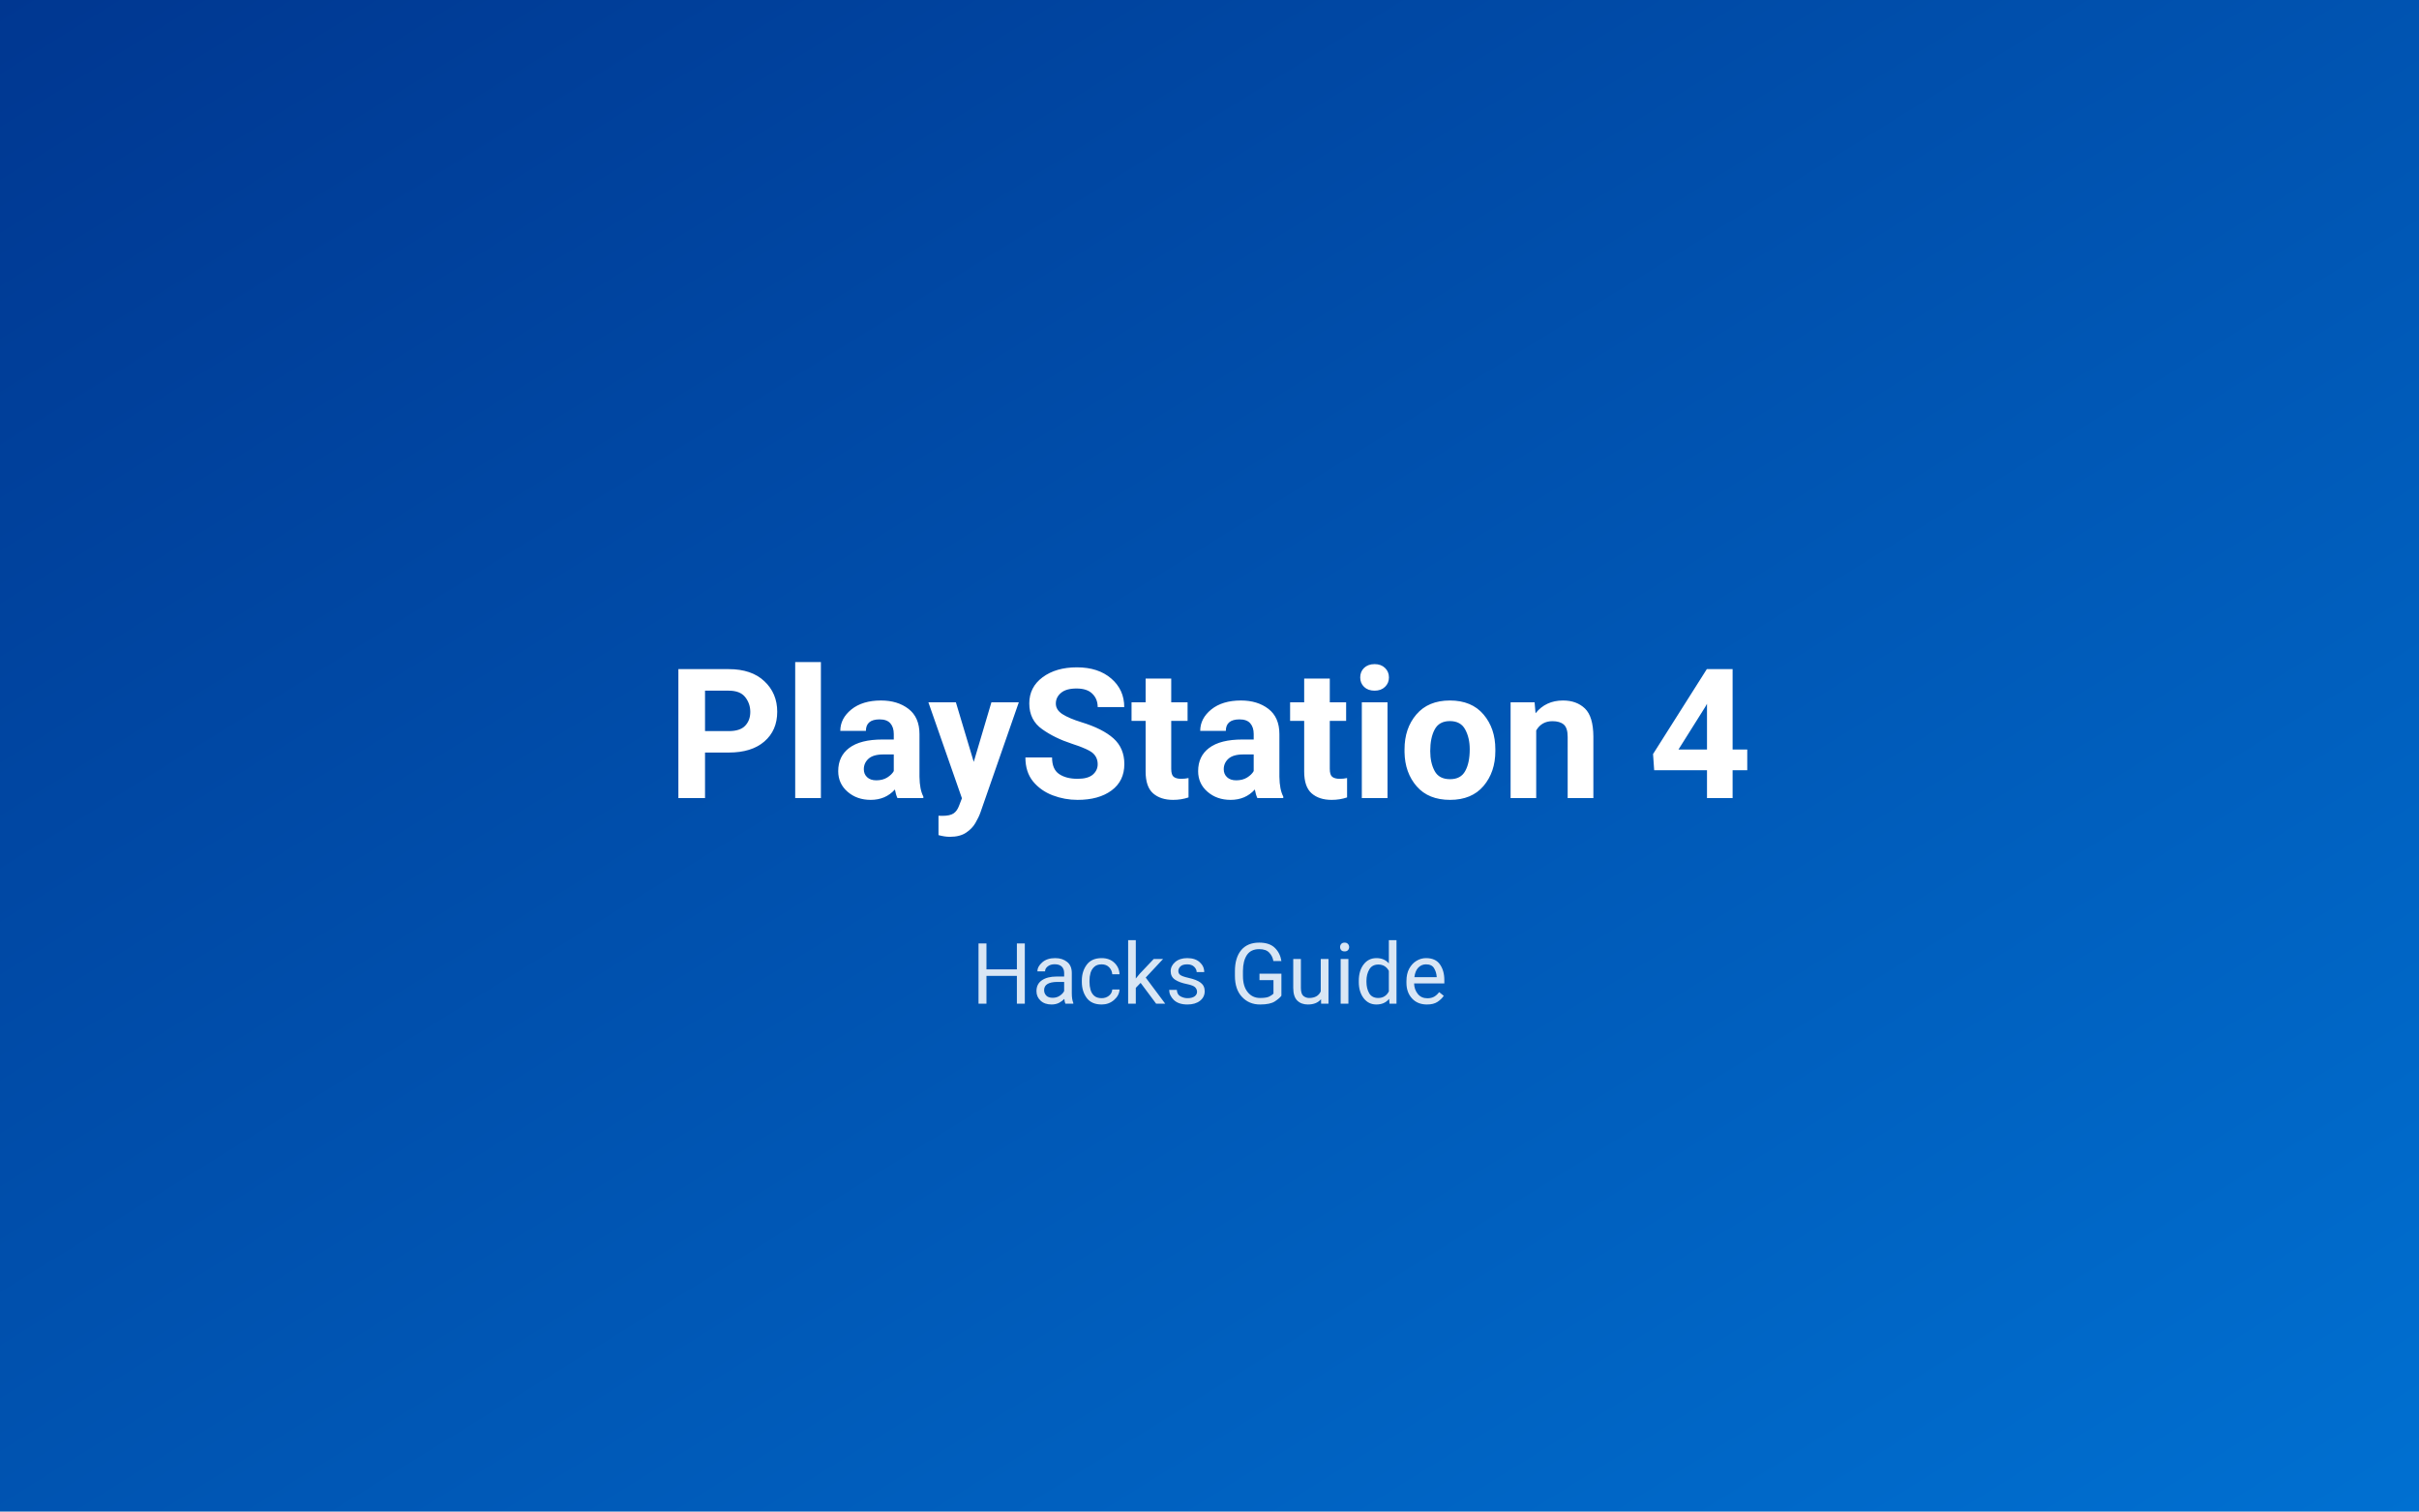
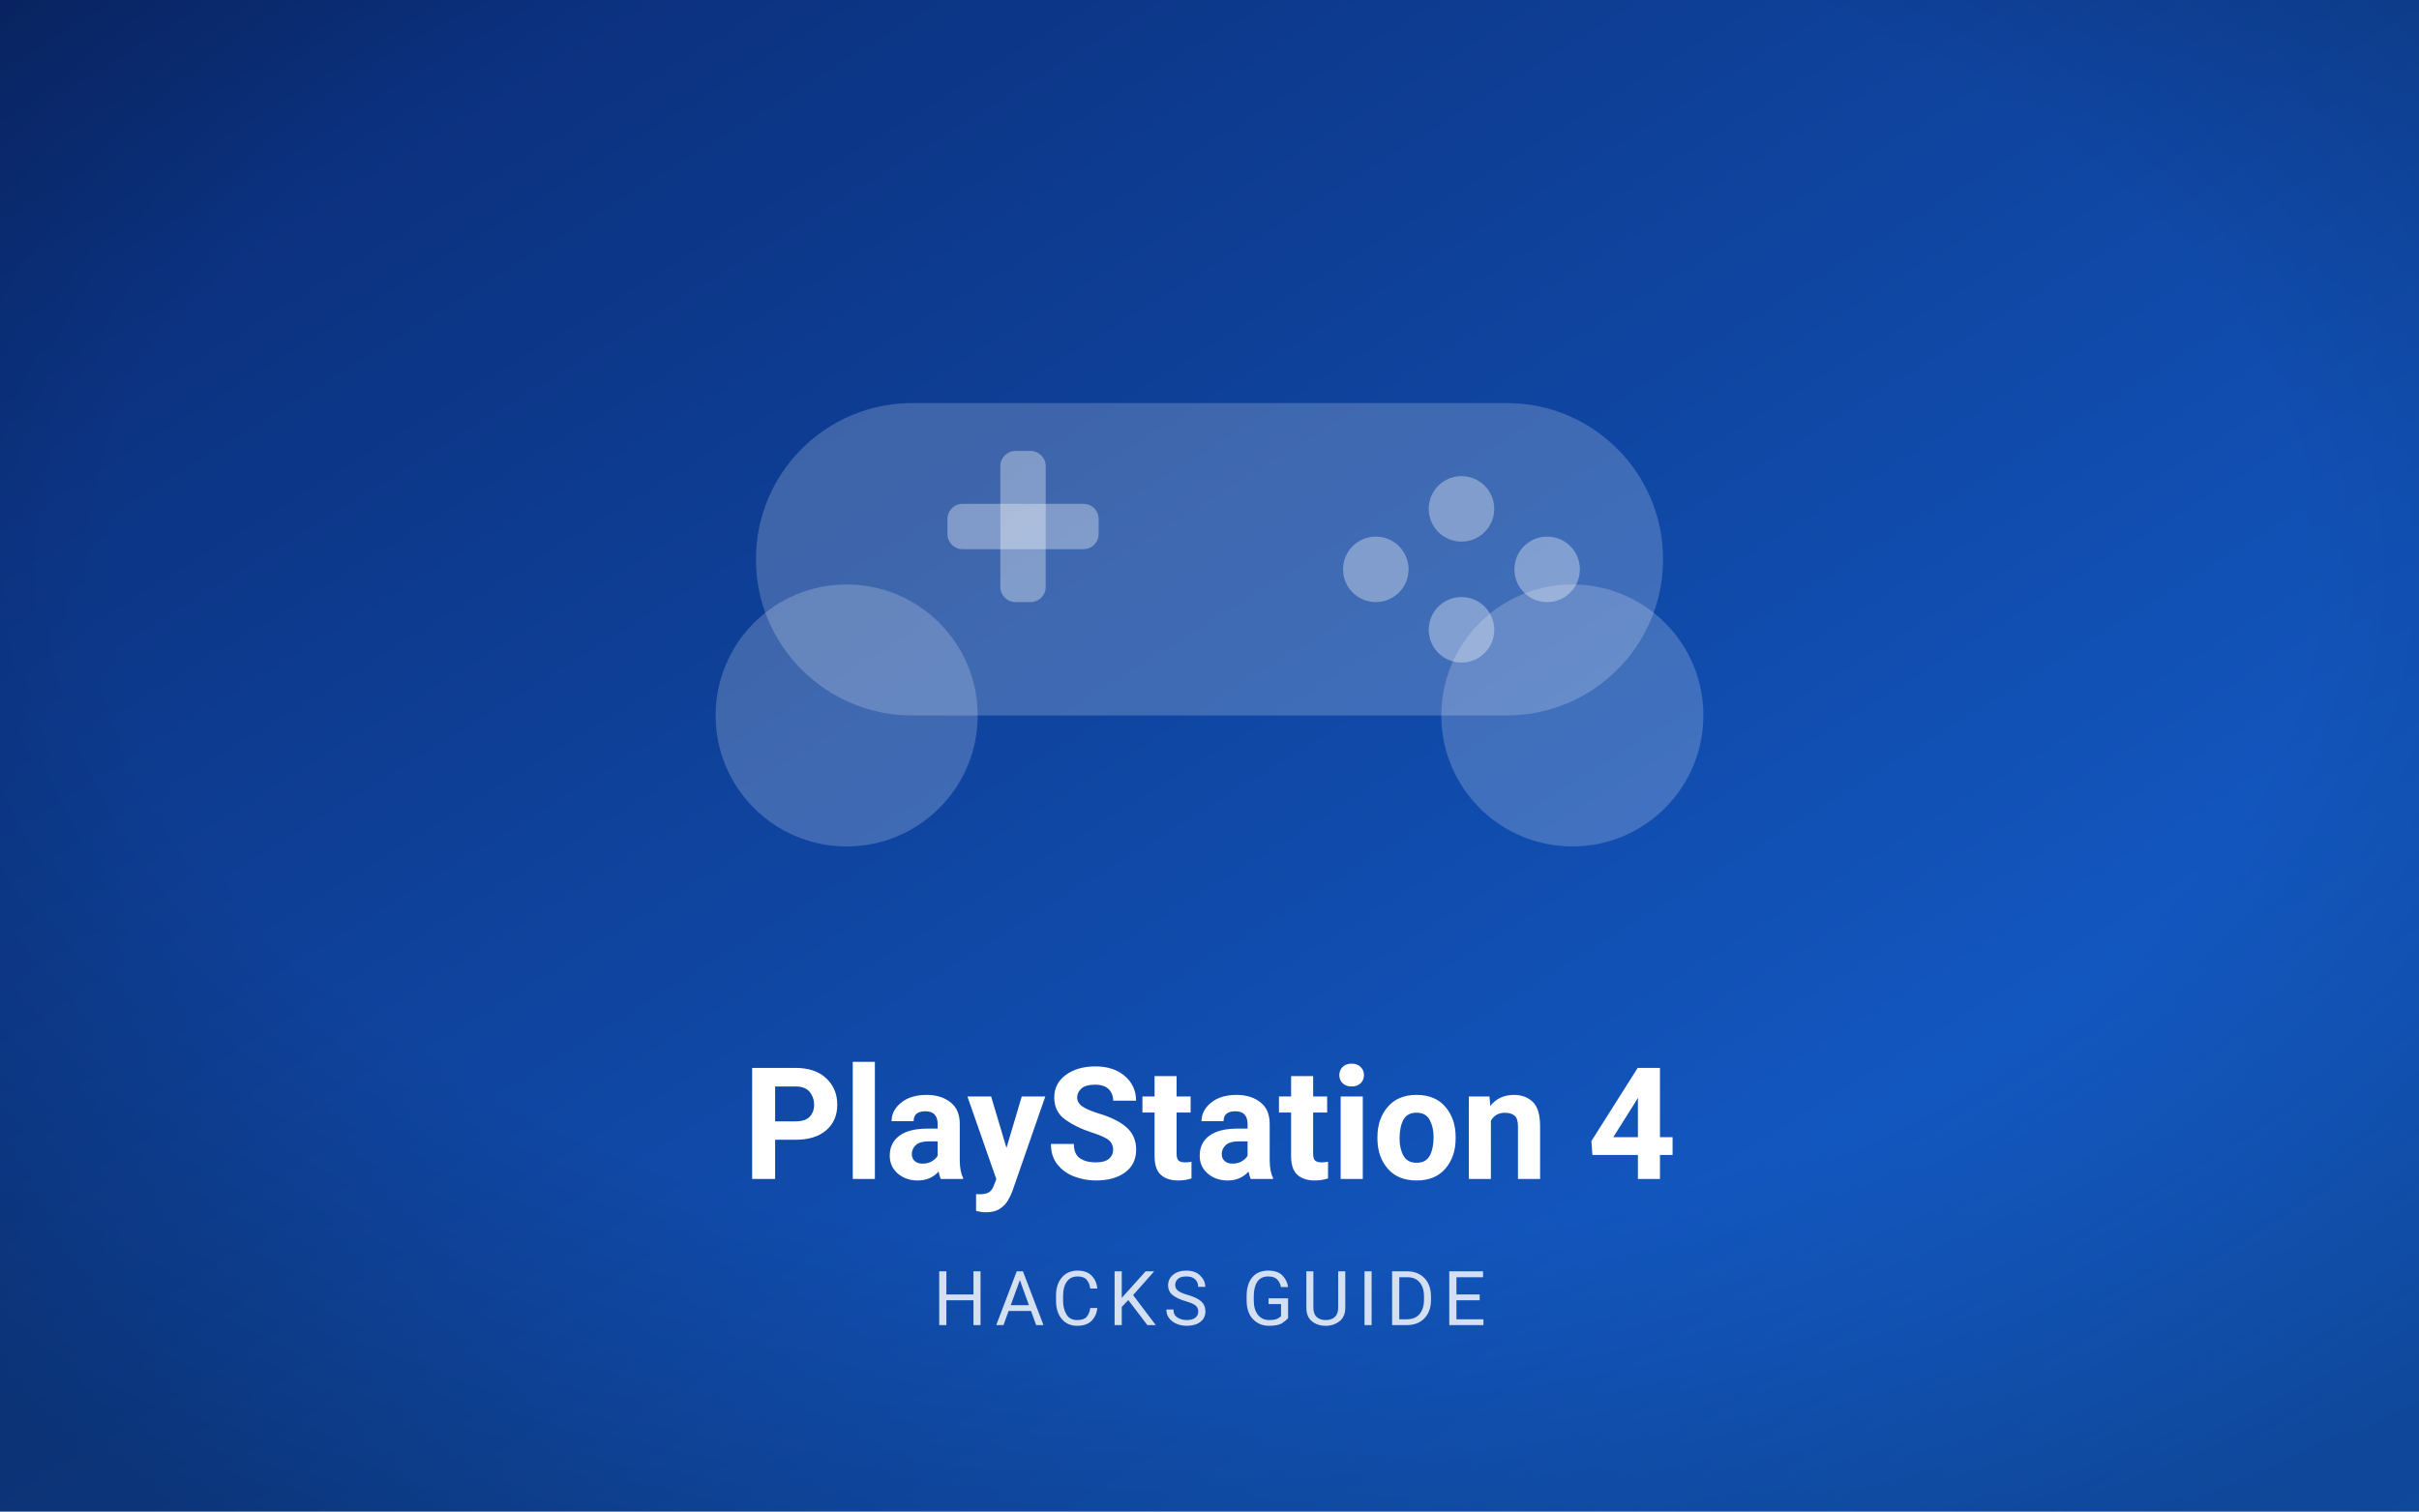
- <svg xmlns="http://www.w3.org/2000/svg" viewBox="0 0 400 250" preserveAspectRatio="xMidYMid slice">
+ <svg xmlns="http://www.w3.org/2000/svg" viewBox="0 0 480 300" preserveAspectRatio="xMidYMid slice">
  <defs>
    <linearGradient id="g" x1="0" y1="0" x2="1" y2="1">
-       <stop offset="0%" stop-color="#003791" />
-       <stop offset="100%" stop-color="#0070d1" />
+       <stop offset="0%" stop-color="#0a2a72" />
+       <stop offset="100%" stop-color="#1565d8" />
    </linearGradient>
+     <radialGradient id="v" cx="50%" cy="38%" r="75%">
+       <stop offset="60%" stop-color="#000000" stop-opacity="0" />
+       <stop offset="100%" stop-color="#000000" stop-opacity="0.28" />
+     </radialGradient>
  </defs>
-   <rect width="400" height="250" fill="url(#g)" />
-   <text x="200" y="132" font-family="-apple-system,BlinkMacSystemFont,Segoe UI,Roboto,Helvetica,Arial,sans-serif" font-size="30" font-weight="700" fill="#ffffff" text-anchor="middle">PlayStation 4</text>
-   <text x="200" y="166" font-family="-apple-system,BlinkMacSystemFont,Segoe UI,Roboto,Helvetica,Arial,sans-serif" font-size="14" fill="#ffffff" fill-opacity="0.85" text-anchor="middle">Hacks Guide</text>
+   <rect width="480" height="300" fill="url(#g)" />
+   <g fill="#ffffff" fill-opacity="0.20">
+     <rect x="150" y="80" width="180" height="62" rx="31" />
+     <circle cx="168" cy="142" r="26" />
+     <circle cx="312" cy="142" r="26" />
+   </g>
+   <g fill="#ffffff" fill-opacity="0.34">
+     <rect x="188" y="100" width="30" height="9" rx="3" />
+     <rect x="198.5" y="89.5" width="9" height="30" rx="3" />
+     <circle cx="290" cy="101" r="6.5" />
+     <circle cx="307" cy="113" r="6.5" />
+     <circle cx="273" cy="113" r="6.5" />
+     <circle cx="290" cy="125" r="6.5" />
+   </g>
+   <rect width="480" height="300" fill="url(#v)" />
+   <text x="240" y="234" font-family="-apple-system,BlinkMacSystemFont,Segoe UI,Roboto,Helvetica,Arial,sans-serif" font-size="31" font-weight="700" fill="#ffffff" text-anchor="middle">PlayStation 4</text>
+   <text x="240" y="263" font-family="-apple-system,BlinkMacSystemFont,Segoe UI,Roboto,Helvetica,Arial,sans-serif" font-size="15" letter-spacing="1.5" fill="#ffffff" fill-opacity="0.82" text-anchor="middle">HACKS GUIDE</text>
</svg>
